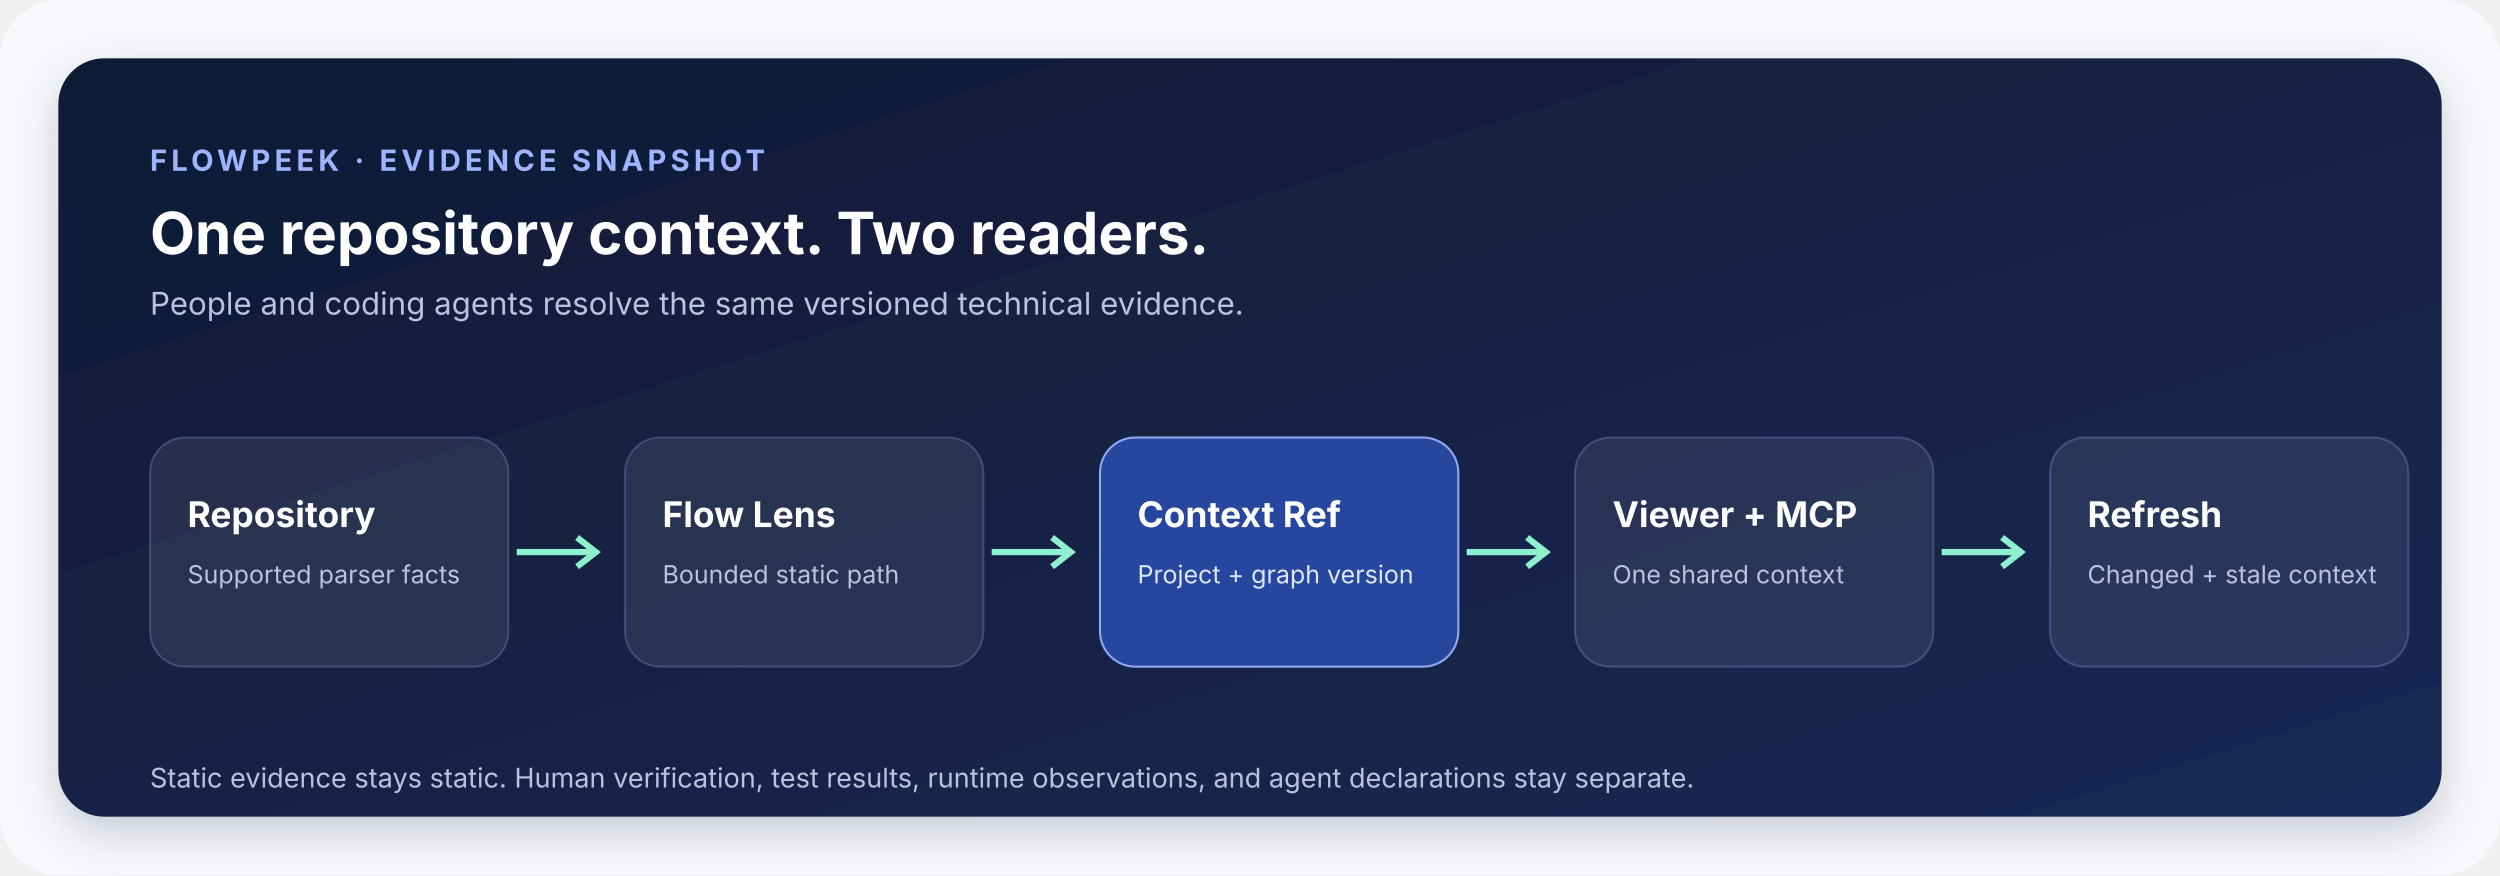
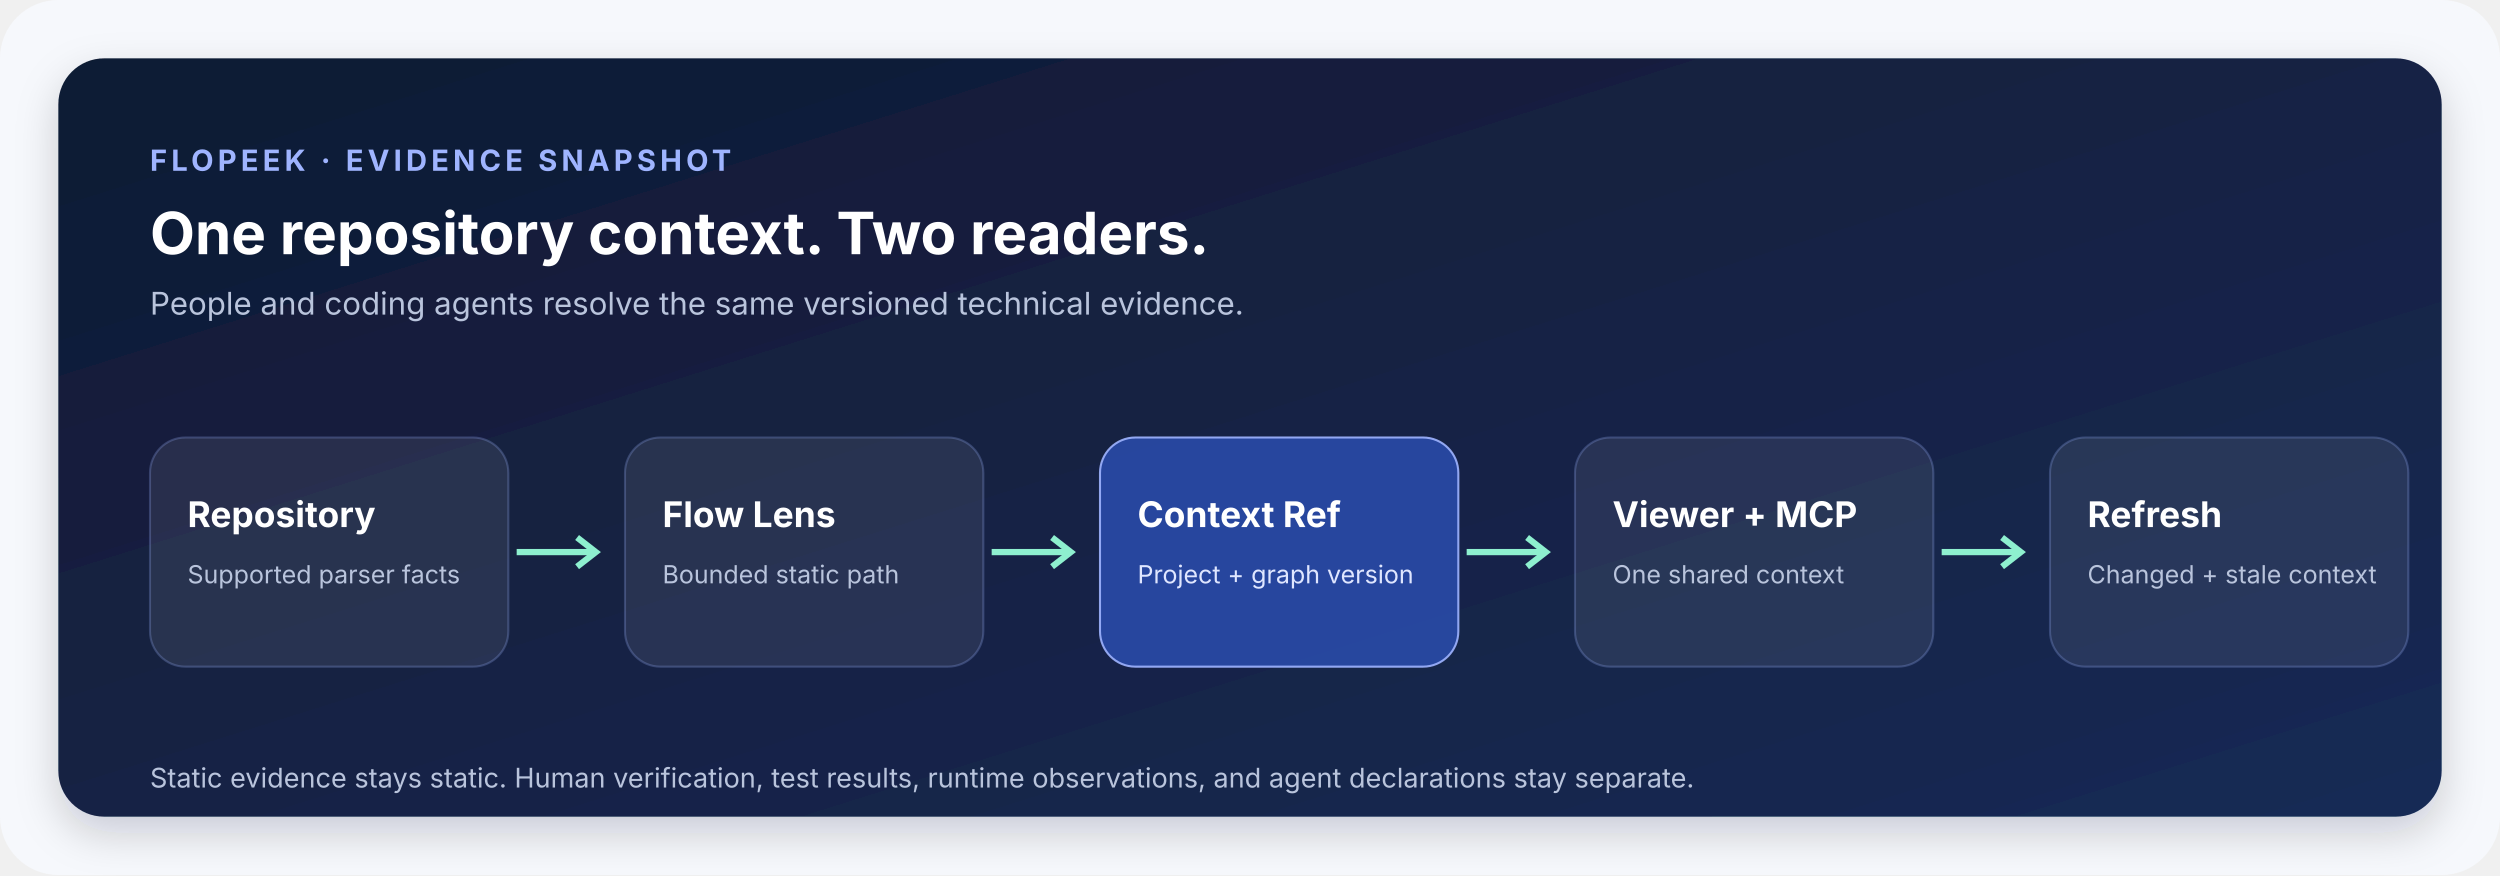
<svg xmlns="http://www.w3.org/2000/svg" width="1200" height="420" viewBox="0 0 1200 420" role="img" aria-labelledby="title description">
  <defs>
    <linearGradient id="panel" x1="0" y1="0" x2="1" y2="1">
      <stop stop-color="#101a33" />
      <stop offset="1" stop-color="#172a55" />
    </linearGradient>
    <filter id="shadow" x="-10%" y="-10%" width="120%" height="130%">
      <feDropShadow dx="0" dy="8" stdDeviation="10" flood-color="#081126" flood-opacity=".18" />
    </filter>
  </defs>
  <rect width="1200" height="420" rx="28" fill="#f6f8fc" />
  <rect x="28" y="28" width="1144" height="364" rx="22" fill="url(#panel)" filter="url(#shadow)" />
-   <text x="72" y="82" fill="#9fb4ff" font-family="Inter,Segoe UI,sans-serif" font-size="14" font-weight="700" letter-spacing="2">FLOWPEEK · EVIDENCE SNAPSHOT</text>
+   <text x="72" y="82" fill="#9fb4ff" font-family="Inter,Segoe UI,sans-serif" font-size="14" font-weight="700" letter-spacing="2">FLOPEEK · EVIDENCE SNAPSHOT</text>
  <text x="72" y="122" fill="#ffffff" font-family="Inter,Segoe UI,sans-serif" font-size="28" font-weight="750">One repository context. Two readers.</text>
  <text x="72" y="151" fill="#b9c4dc" font-family="Inter,Segoe UI,sans-serif" font-size="15">People and coding agents resolve the same versioned technical evidence.</text>
  <g transform="translate(72 210)">
    <rect width="172" height="110" rx="17" fill="#ffffff" fill-opacity=".08" stroke="#9fb4ff" stroke-opacity=".25" />
    <text x="18" y="43" fill="#ffffff" font-family="Inter,Segoe UI,sans-serif" font-size="17" font-weight="750">Repository</text>
    <text x="18" y="70" fill="#b9c4dc" font-family="Inter,Segoe UI,sans-serif" font-size="12">Supported parser facts</text>
    <path d="M 176 55 H 213" stroke="#8ef0cf" stroke-width="3" />
    <path d="M 205 48 L 214 55 L 205 62" fill="none" stroke="#8ef0cf" stroke-width="3" />
  </g>
  <g transform="translate(300 210)">
    <rect width="172" height="110" rx="17" fill="#ffffff" fill-opacity=".08" stroke="#9fb4ff" stroke-opacity=".25" />
    <text x="18" y="43" fill="#ffffff" font-family="Inter,Segoe UI,sans-serif" font-size="17" font-weight="750">Flow Lens</text>
    <text x="18" y="70" fill="#b9c4dc" font-family="Inter,Segoe UI,sans-serif" font-size="12">Bounded static path</text>
    <path d="M 176 55 H 213" stroke="#8ef0cf" stroke-width="3" />
    <path d="M 205 48 L 214 55 L 205 62" fill="none" stroke="#8ef0cf" stroke-width="3" />
  </g>
  <g transform="translate(528 210)">
    <rect width="172" height="110" rx="17" fill="#294ba8" fill-opacity=".9" stroke="#9fb4ff" stroke-opacity=".9" />
    <text x="18" y="43" fill="#ffffff" font-family="Inter,Segoe UI,sans-serif" font-size="17" font-weight="750">Context Ref</text>
    <text x="18" y="70" fill="#dfe6ff" font-family="Inter,Segoe UI,sans-serif" font-size="12">Project + graph version</text>
    <path d="M 176 55 H 213" stroke="#8ef0cf" stroke-width="3" />
    <path d="M 205 48 L 214 55 L 205 62" fill="none" stroke="#8ef0cf" stroke-width="3" />
  </g>
  <g transform="translate(756 210)">
    <rect width="172" height="110" rx="17" fill="#ffffff" fill-opacity=".08" stroke="#9fb4ff" stroke-opacity=".25" />
    <text x="18" y="43" fill="#ffffff" font-family="Inter,Segoe UI,sans-serif" font-size="17" font-weight="750">Viewer + MCP</text>
    <text x="18" y="70" fill="#b9c4dc" font-family="Inter,Segoe UI,sans-serif" font-size="12">One shared context</text>
    <path d="M 176 55 H 213" stroke="#8ef0cf" stroke-width="3" />
    <path d="M 205 48 L 214 55 L 205 62" fill="none" stroke="#8ef0cf" stroke-width="3" />
  </g>
  <g transform="translate(984 210)">
    <rect width="172" height="110" rx="17" fill="#ffffff" fill-opacity=".08" stroke="#9fb4ff" stroke-opacity=".25" />
    <text x="18" y="43" fill="#ffffff" font-family="Inter,Segoe UI,sans-serif" font-size="17" font-weight="750">Refresh</text>
    <text x="18" y="70" fill="#b9c4dc" font-family="Inter,Segoe UI,sans-serif" font-size="12">Changed + stale context</text>
  </g>
  <text x="72" y="378" fill="#b9c4dc" font-family="Inter,Segoe UI,sans-serif" font-size="13">Static evidence stays static. Human verification, test results, runtime observations, and agent declarations stay separate.</text>
</svg>
